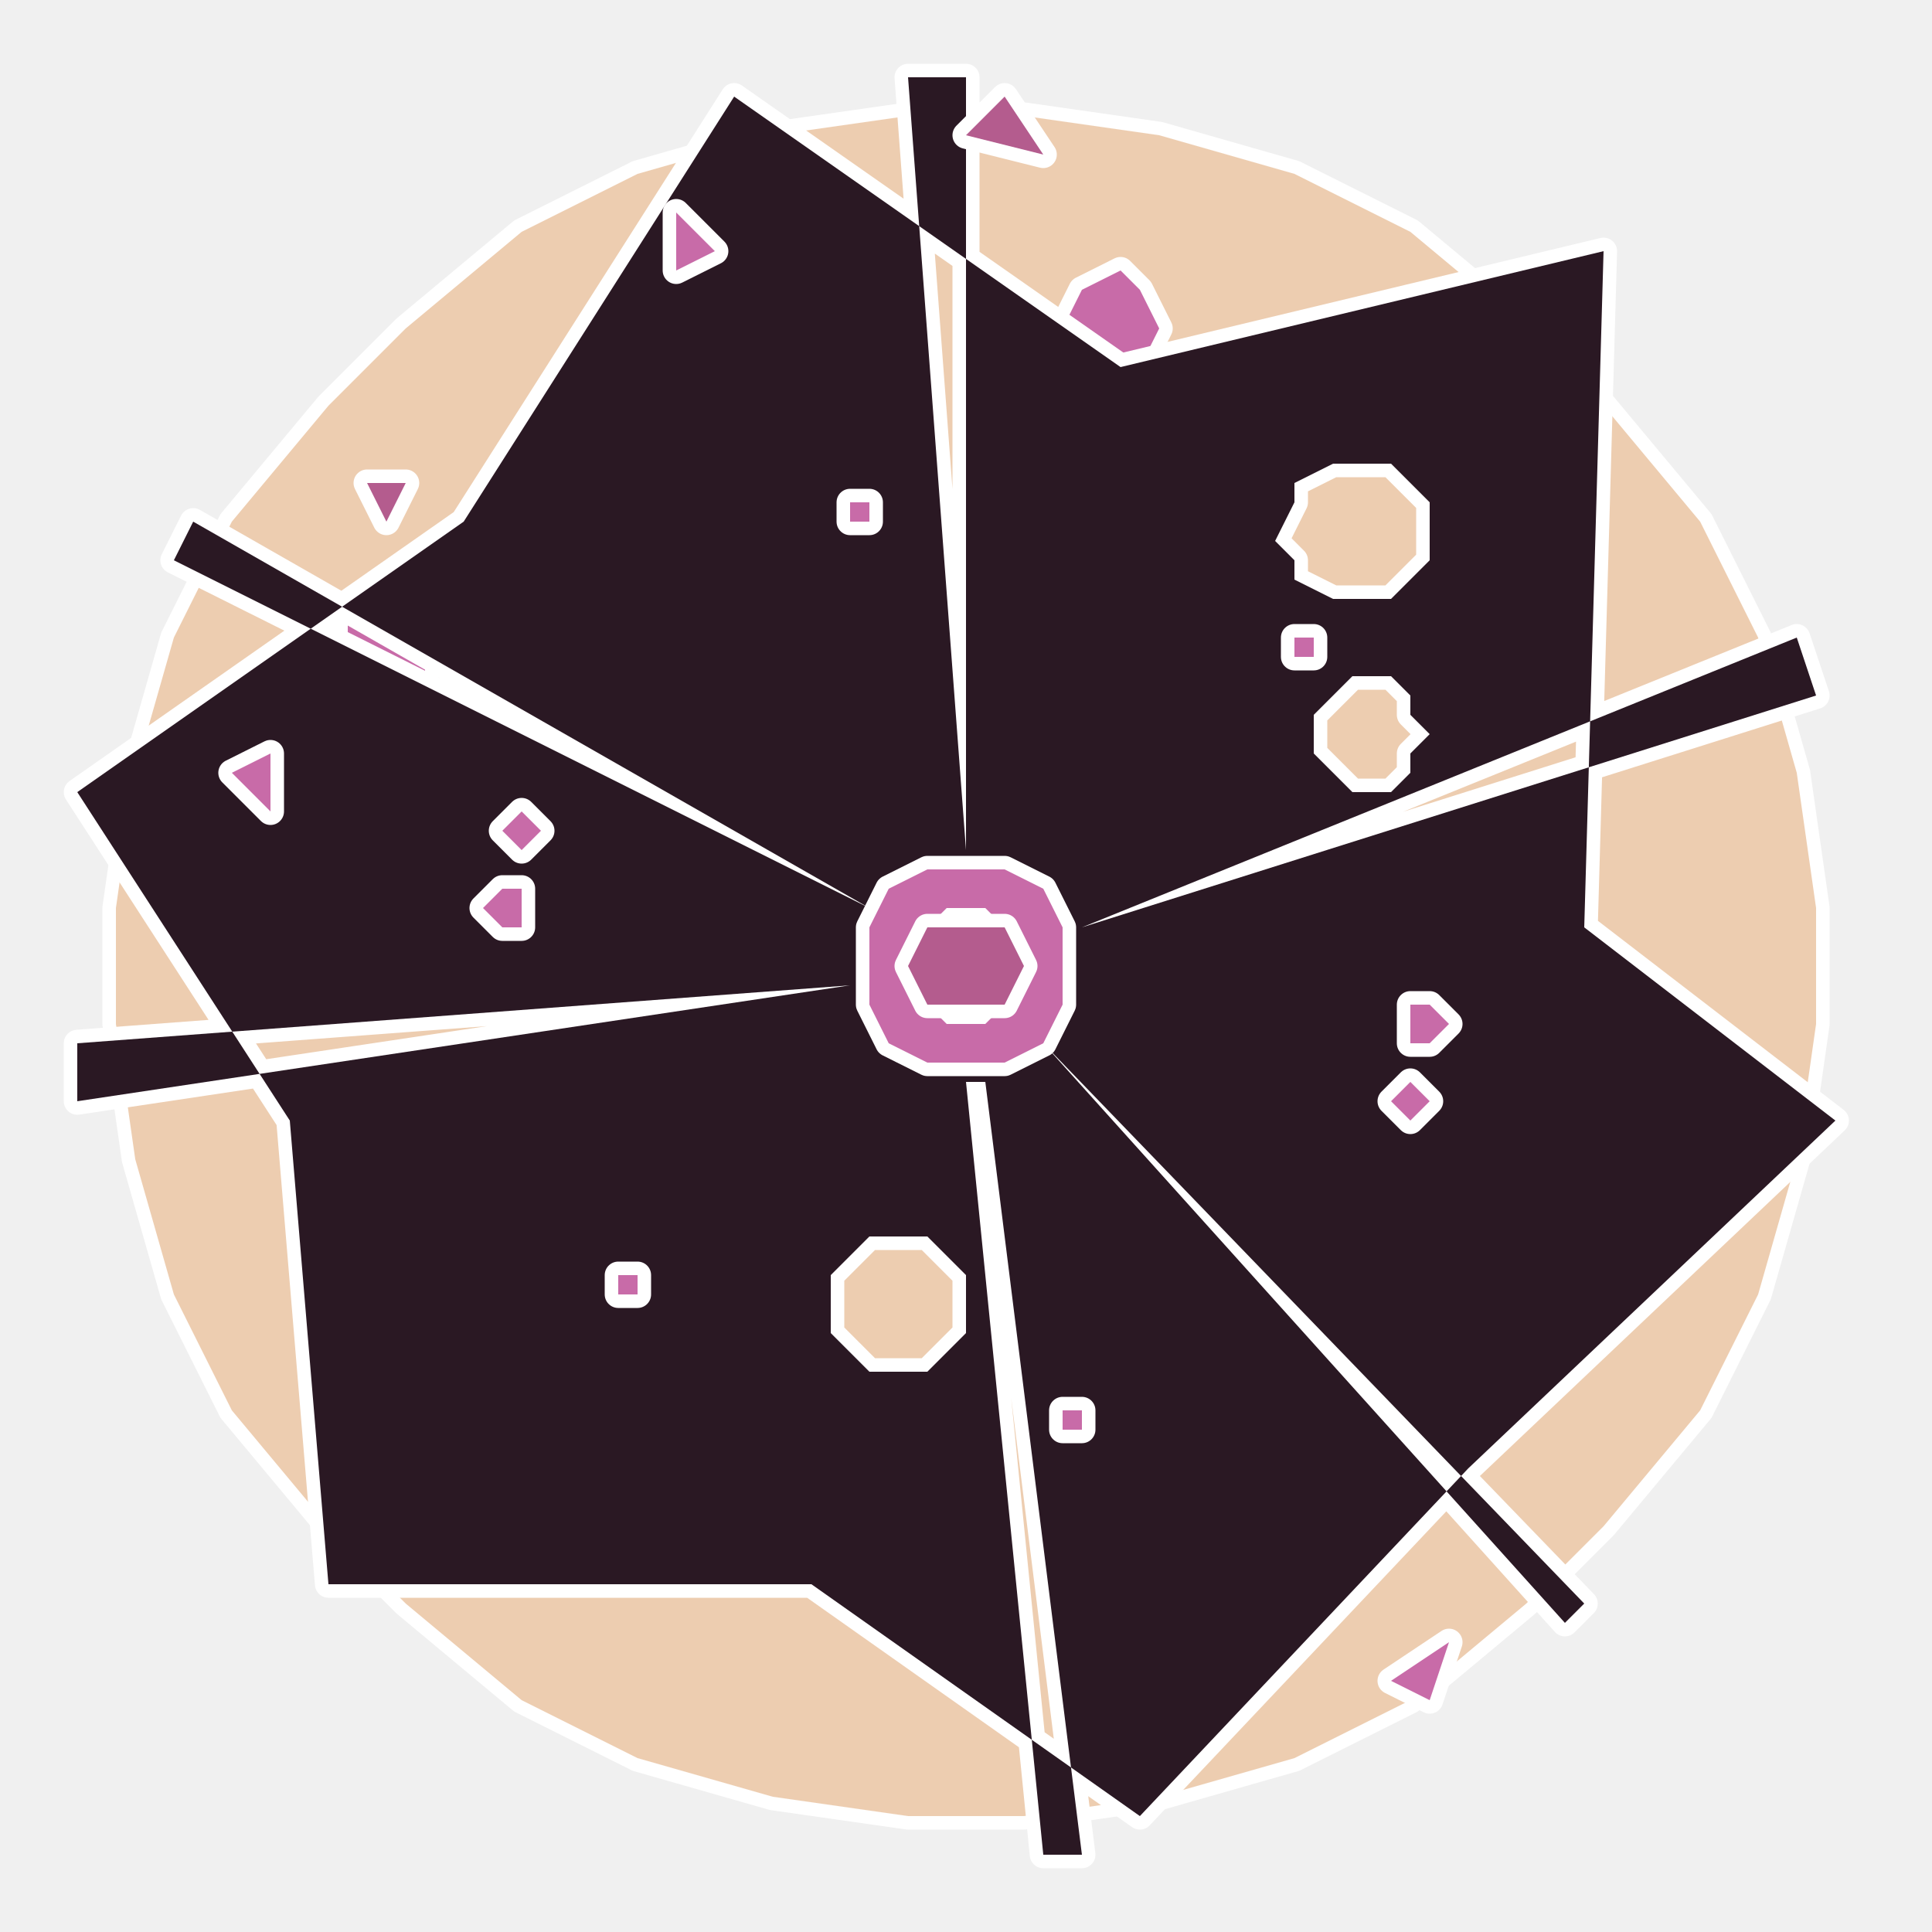
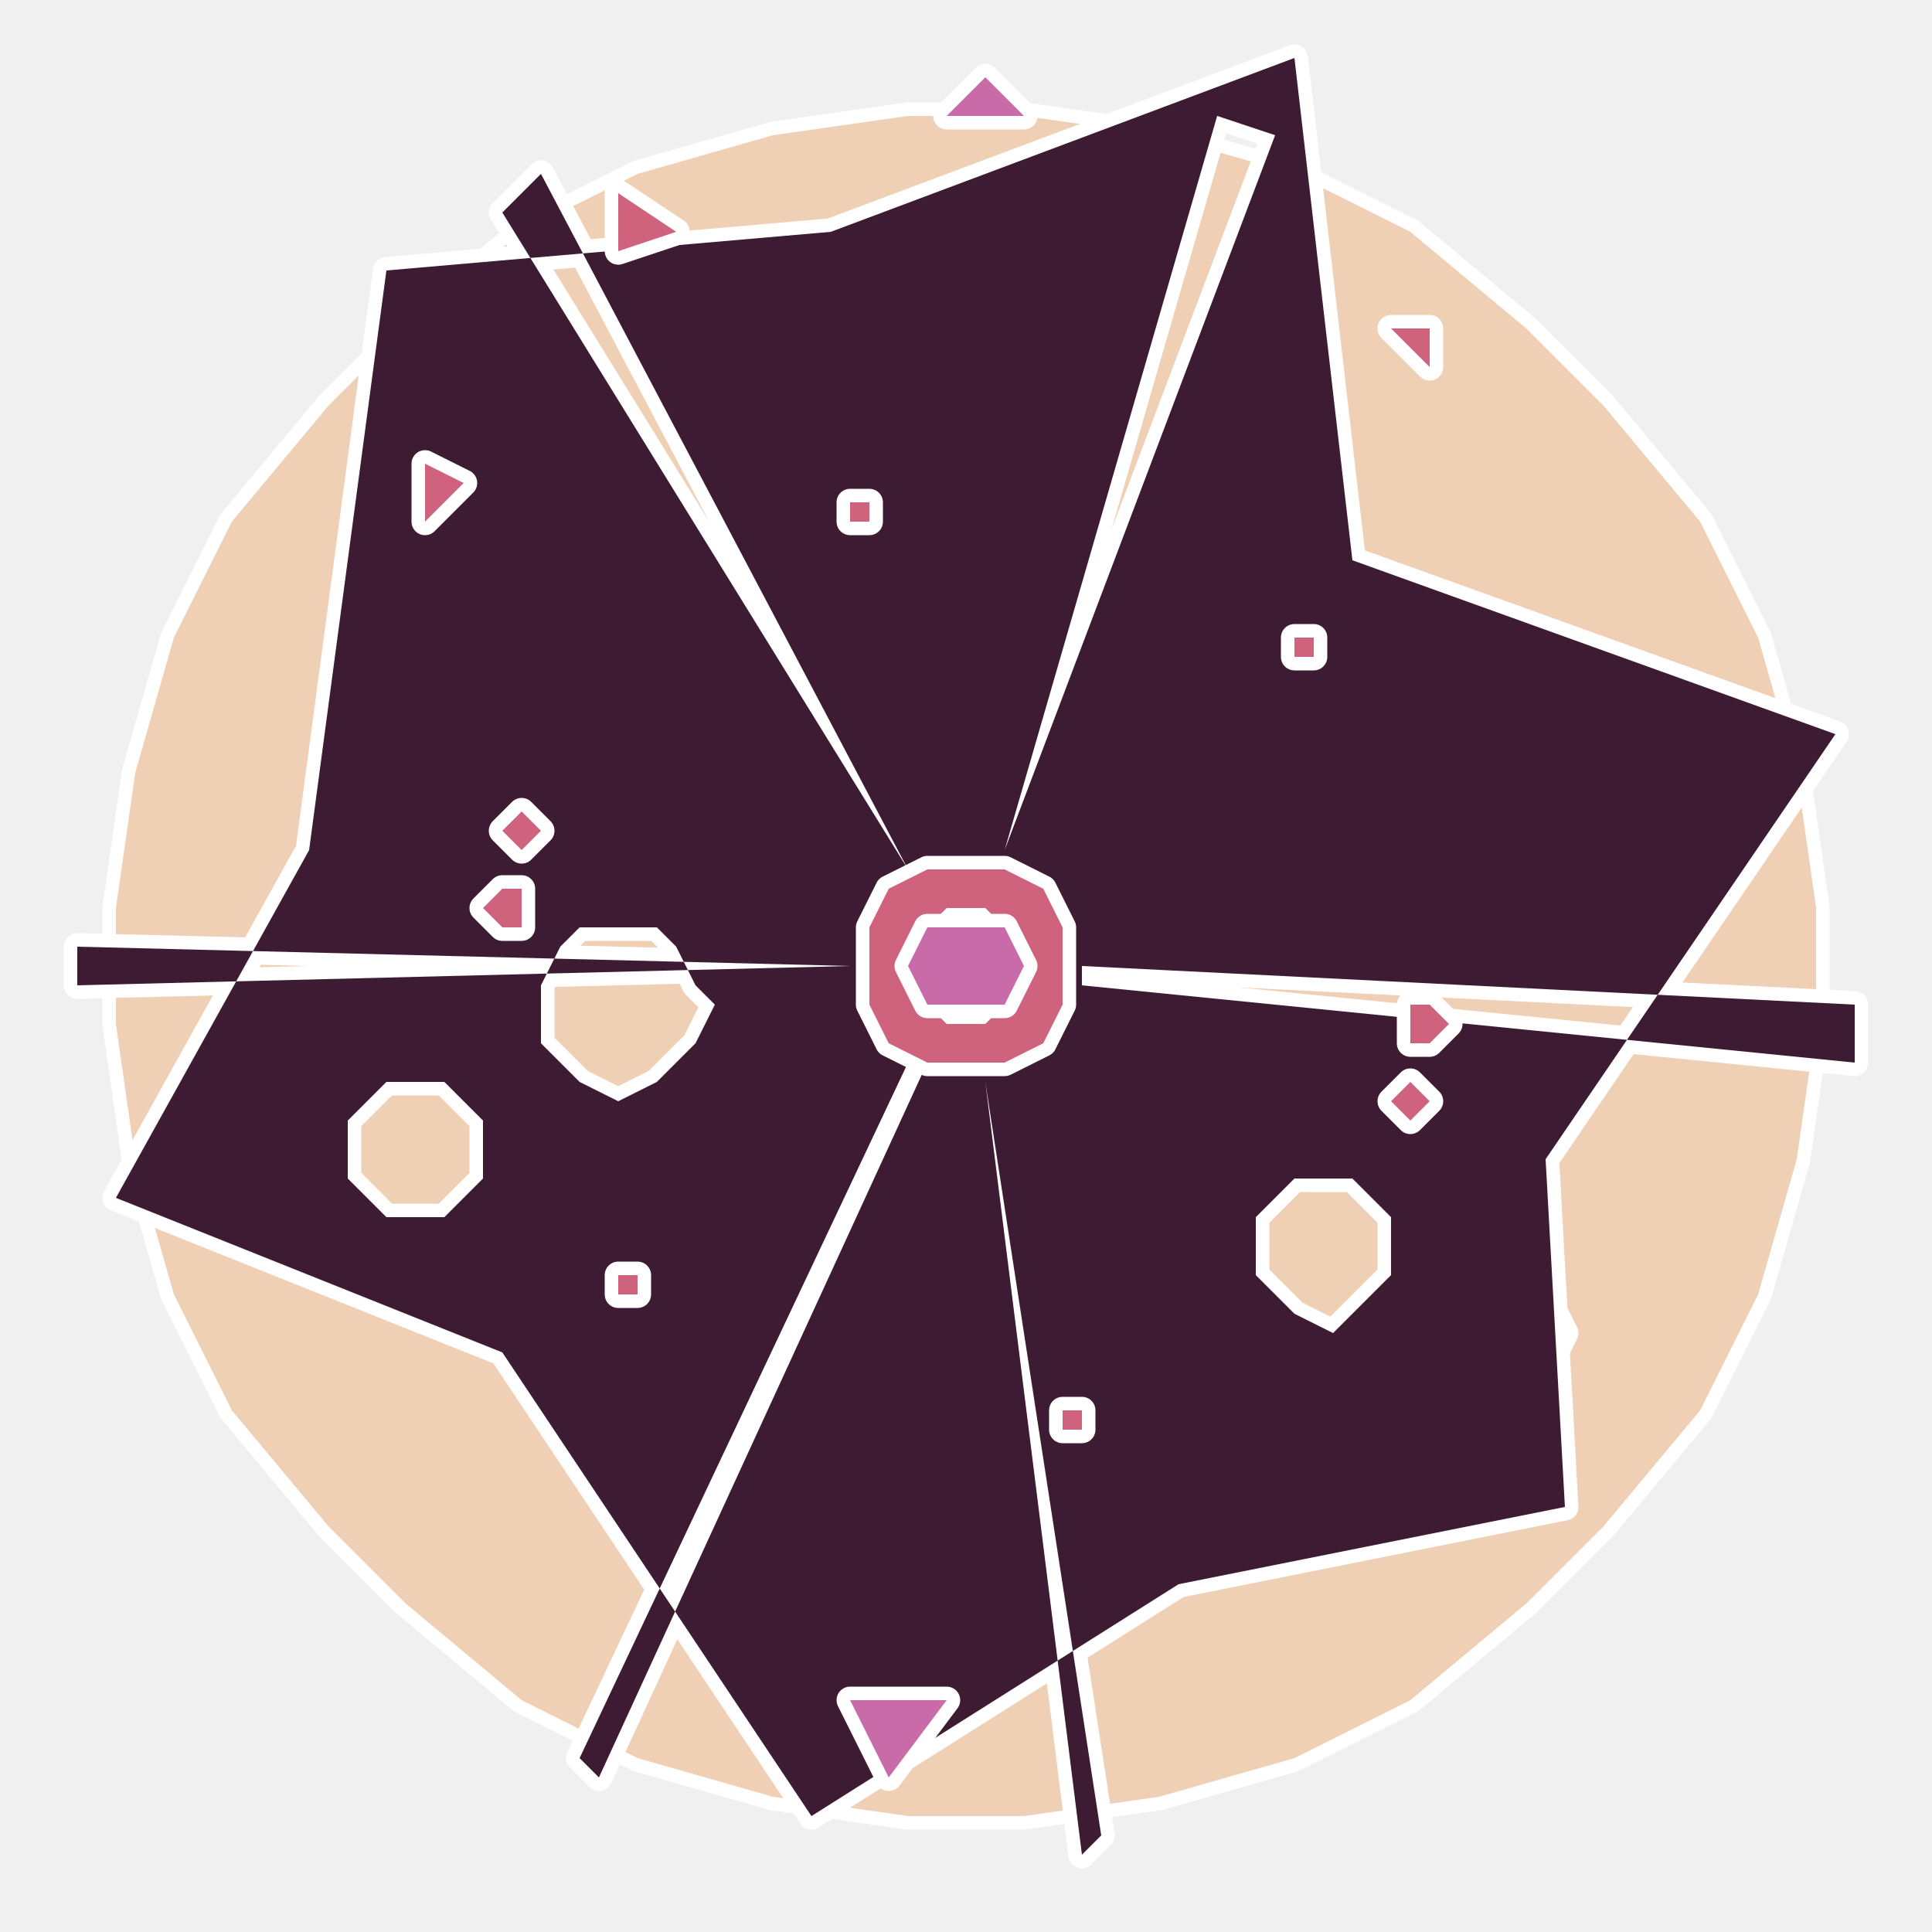
<svg xmlns="http://www.w3.org/2000/svg" viewBox="0 0 100 100" role="img" aria-label="@playform/client-dsh-panel-cost - quatrefoil">
  <style>
		@media (prefers-reduced-motion: no-preference) {
			.client-dsh-panel-cost-scene * { transform-box: view-box; transform-origin: 50% 50%; }
- 		.client-dsh-panel-cost-counter { animation: client-dsh-panel-cost-counter 21s linear -7s infinite; }
+ 		.client-dsh-panel-cost-counter { animation: client-dsh-panel-cost-counter 26s linear -4s infinite; }
		@keyframes client-dsh-panel-cost-counter { to { transform: rotate(-360deg); } }
- 		.client-dsh-panel-cost-breathe { animation: client-dsh-panel-cost-breathe 8s ease-in-out -7s infinite; }
+ 		.client-dsh-panel-cost-breathe { animation: client-dsh-panel-cost-breathe 6s ease-in-out -4s infinite; }
		@keyframes client-dsh-panel-cost-breathe { 50% { transform: scale(1.06); opacity: 0.85; } }
- 		.client-dsh-panel-cost-fire { animation: client-dsh-panel-cost-fire 2.9s ease-in-out infinite; }
+ 		.client-dsh-panel-cost-fire { animation: client-dsh-panel-cost-fire 2.6s ease-in-out infinite; }
		@keyframes client-dsh-panel-cost-fire { 0%, 100% { opacity: 0.35; } 50% { opacity: 1; } }
- 		.client-dsh-panel-cost-twinkle { animation: client-dsh-panel-cost-twinkle 6s ease-in-out -7s infinite; }
+ 		.client-dsh-panel-cost-twinkle { animation: client-dsh-panel-cost-twinkle 9s ease-in-out -4s infinite; }
		@keyframes client-dsh-panel-cost-twinkle { 0%, 100% { transform: scale(0.94); opacity: 0.4; } 50% { transform: scale(1.06); opacity: 1; } }
		}
	</style>
  <defs>
    <path id="client-dsh-panel-cost-0" d="M91,67 L88,73 L83,79 L79,83 L73,88 L67,91 L60,93 L53,94 L47,94 L40,93 L33,91 L27,88 L21,83 L17,79 L12,73 L9,67 L7,60 L6,53 L6,47 L7,40 L9,33 L12,27 L17,21 L21,17 L27,12 L33,9 L40,7 L47,6 L53,6 L60,7 L67,9 L73,12 L79,17 L83,21 L88,27 L91,33 L93,40 L94,47 L94,53 L93,60 Z" />
-     <path id="client-dsh-panel-cost-1" d="M60,17 L59,19 L58,19 L56,19 L55,17 L56,15 L58,14 L59,15 Z" />
-     <path id="client-dsh-panel-cost-2" d="M22,34 L22,36 L20,36 L18,36 L18,34 L18,32 L20,32 L22,32 Z" />
-     <path id="client-dsh-panel-cost-3" d="M77,73 L77,75 L75,76 L73,75 L72,73 L73,71 L75,71 L77,71 Z" />
-     <path id="client-dsh-panel-cost-4" d="M95,58 L76,76 L59,94 L42,82 L17,82 L15,58 L4,41 L24,27 L38,5 L58,19 L83,13 L82,48 Z M54,54 L82,83 L81,84 L54,54 Z M50,68 L50,69 L49,70 L48,71 L47,71 L45,71 L44,70 L43,69 L43,68 L43,66 L44,65 L45,64 L47,64 L48,64 L49,65 L50,66 Z M51,56 L56,96 L54,96 L50,56 Z M44,51 L4,57 L4,54 L44,51 Z M74,38 L73,39 L73,40 L72,41 L71,41 L70,41 L69,40 L68,39 L68,38 L68,37 L69,36 L70,35 L71,35 L72,35 L73,36 L73,37 Z M45,47 L9,29 L10,27 L45,47 Z M50,44 L47,4 L50,4 L50,44 Z M74,28 L74,29 L73,30 L72,31 L70,31 L69,31 L67,30 L67,29 L66,28 L67,26 L67,25 L69,24 L70,24 L72,24 L73,25 L74,26 Z M56,48 L93,33 L94,36 L56,48 Z M54,50 L54,52 L53,53 L52,54 L50,54 L48,54 L47,53 L46,52 L46,50 L46,48 L47,47 L48,46 L50,46 L52,46 L53,47 L54,48 Z" />
+     <path id="client-dsh-panel-cost-1" d="M56,84 L55,86 L54,86 L52,86 L51,84 L52,82 L54,81 L55,82 Z" />
+     <path id="client-dsh-panel-cost-2" d="M39,81 L38,83 L37,84 L35,83 L34,81 L35,80 L37,79 L38,80 Z" />
+     <path id="client-dsh-panel-cost-3" d="M81,69 L80,71 L78,71 L76,71 L76,69 L76,67 L78,67 L80,67 Z" />
+     <path id="client-dsh-panel-cost-4" d="M81,78 L61,82 L42,94 L26,70 L6,62 L16,44 L20,14 L43,12 L67,3 L70,29 L95,38 L80,60 Z M51,56 L57,95 L56,96 L51,56 Z M37,52 L36,54 L35,55 L34,56 L32,57 L30,56 L29,55 L28,54 L28,52 L28,51 L29,49 L30,48 L32,48 L34,48 L35,49 L36,51 Z M48,55 L31,92 L30,91 L47,55 Z M44,50 L4,51 L4,49 L44,50 Z M72,65 L72,66 L71,67 L70,68 L69,69 L67,68 L66,67 L65,66 L65,65 L65,63 L66,62 L67,61 L69,61 L70,61 L71,62 L72,63 Z M47,45 L26,11 L28,9 L47,45 Z M52,44 L63,6 L66,7 L52,44 Z M25,60 L25,61 L24,62 L23,63 L22,63 L20,63 L19,62 L18,61 L18,60 L18,58 L19,57 L20,56 L22,56 L23,56 L24,57 L25,58 Z M56,50 L96,52 L96,55 L56,51 Z M54,50 L54,52 L53,53 L52,54 L50,54 L48,54 L47,53 L46,52 L46,50 L46,48 L47,47 L48,46 L50,46 L52,46 L53,47 L54,48 Z" />
    <path id="client-dsh-panel-cost-5" d="M55,50 L55,52 L54,54 L52,55 L50,55 L48,55 L46,54 L45,52 L45,50 L45,48 L46,46 L48,45 L50,45 L52,45 L54,46 L55,48 Z M53,50 L53,51 L52,52 L51,53 L50,53 L49,53 L48,52 L47,51 L47,50 L47,49 L48,48 L49,47 L50,47 L51,47 L52,48 L53,49 Z" />
    <path id="client-dsh-panel-cost-6" d="M75,53 L74,54 L73,54 L73,53 L73,52 L74,52 Z" />
    <path id="client-dsh-panel-cost-7" d="M27,47 L27,48 L26,48 L25,47 L26,46 L27,46 Z" />
    <path id="client-dsh-panel-cost-8" d="M74,57 L73,58 L73,58 L72,57 L73,56 L73,56 Z" />
    <path id="client-dsh-panel-cost-9" d="M56,73 L56,74 L55,74 L55,73 L55,73 L56,73 Z" />
    <path id="client-dsh-panel-cost-10" d="M33,66 L33,67 L32,67 L32,66 L32,66 L33,66 Z" />
    <path id="client-dsh-panel-cost-11" d="M28,43 L27,44 L27,44 L26,43 L27,42 L27,42 Z" />
    <path id="client-dsh-panel-cost-12" d="M45,27 L45,27 L44,27 L44,27 L44,26 L45,26 Z" />
    <path id="client-dsh-panel-cost-13" d="M68,34 L68,34 L67,34 L67,34 L67,33 L68,33 Z" />
-     <path id="client-dsh-panel-cost-14" d="M14,42 L12,40 L14,39 Z" />
-     <path id="client-dsh-panel-cost-15" d="M50,7 L52,5 L54,8 Z" />
-     <path id="client-dsh-panel-cost-16" d="M35,14 L35,11 L37,13 Z" />
-     <path id="client-dsh-panel-cost-17" d="M20,27 L19,25 L21,25 Z" />
-     <path id="client-dsh-panel-cost-18" d="M75,85 L74,88 L72,87 Z" />
+     <path id="client-dsh-panel-cost-14" d="M22,27 L22,24 L24,25 Z" />
+     <path id="client-dsh-panel-cost-15" d="M49,6 L51,4 L53,6 Z" />
+     <path id="client-dsh-panel-cost-16" d="M32,13 L32,10 L35,12 Z" />
+     <path id="client-dsh-panel-cost-17" d="M49,88 L46,92 L44,88 Z" />
+     <path id="client-dsh-panel-cost-18" d="M72,17 L74,17 L74,19 Z" />
    <path id="client-dsh-panel-cost-19" d="M53,50 L52,52 L51,52 L49,52 L48,52 L47,50 L48,48 L49,48 L51,48 L52,48 Z" />
  </defs>
  <g class="client-dsh-panel-cost-scene">
-     <g fill="#EDCDB0" fill-opacity="1" fill-rule="evenodd" stroke="#ffffff" stroke-width="1.4" stroke-linejoin="round" paint-order="stroke fill">
+     <g fill="#F0D0B5" fill-opacity="1" fill-rule="evenodd" stroke="#ffffff" stroke-width="1.4" stroke-linejoin="round" paint-order="stroke fill">
      <use class="client-dsh-panel-cost-breathe" href="#client-dsh-panel-cost-0" />
    </g>
-     <g fill="#C86BA8" fill-opacity="1" fill-rule="evenodd" stroke="#ffffff" stroke-width="1.4" stroke-linejoin="round" paint-order="stroke fill">
-       <use class="client-dsh-panel-cost-fire" style="animation-delay:-7.00s" href="#client-dsh-panel-cost-1" />
-       <use class="client-dsh-panel-cost-fire" style="animation-delay:-7.18s" href="#client-dsh-panel-cost-2" />
-       <use class="client-dsh-panel-cost-fire" style="animation-delay:-7.36s" href="#client-dsh-panel-cost-3" />
+     <g fill="#CF637E" fill-opacity="1" fill-rule="evenodd" stroke="#ffffff" stroke-width="1.4" stroke-linejoin="round" paint-order="stroke fill">
+       <use class="client-dsh-panel-cost-fire" style="animation-delay:-4.00s" href="#client-dsh-panel-cost-1" />
+       <use class="client-dsh-panel-cost-fire" style="animation-delay:-4.18s" href="#client-dsh-panel-cost-2" />
+       <use class="client-dsh-panel-cost-fire" style="animation-delay:-4.36s" href="#client-dsh-panel-cost-3" />
    </g>
-     <g fill="#2A1823" fill-opacity="1" fill-rule="evenodd" stroke="#ffffff" stroke-width="1.4" stroke-linejoin="round" paint-order="stroke fill">
+     <g fill="#3D1B33" fill-opacity="1" fill-rule="evenodd" stroke="#ffffff" stroke-width="1.4" stroke-linejoin="round" paint-order="stroke fill">
      <use href="#client-dsh-panel-cost-4" />
    </g>
-     <g fill="#C86BA8" fill-opacity="1" fill-rule="evenodd" stroke="#ffffff" stroke-width="1.4" stroke-linejoin="round" paint-order="stroke fill">
+     <g fill="#CF637E" fill-opacity="1" fill-rule="evenodd" stroke="#ffffff" stroke-width="1.4" stroke-linejoin="round" paint-order="stroke fill">
      <use class="client-dsh-panel-cost-breathe" href="#client-dsh-panel-cost-5" />
      <use class="client-dsh-panel-cost-counter" href="#client-dsh-panel-cost-6" />
      <use class="client-dsh-panel-cost-counter" href="#client-dsh-panel-cost-7" />
      <use class="client-dsh-panel-cost-counter" href="#client-dsh-panel-cost-8" />
      <use class="client-dsh-panel-cost-counter" href="#client-dsh-panel-cost-9" />
      <use class="client-dsh-panel-cost-counter" href="#client-dsh-panel-cost-10" />
      <use class="client-dsh-panel-cost-counter" href="#client-dsh-panel-cost-11" />
      <use class="client-dsh-panel-cost-counter" href="#client-dsh-panel-cost-12" />
      <use class="client-dsh-panel-cost-counter" href="#client-dsh-panel-cost-13" />
      <use class="client-dsh-panel-cost-twinkle" href="#client-dsh-panel-cost-14" />
    </g>
-     <g fill="#B45C8E" fill-opacity="1" fill-rule="evenodd" stroke="#ffffff" stroke-width="1.4" stroke-linejoin="round" paint-order="stroke fill">
+     <g fill="#C86BA8" fill-opacity="1" fill-rule="evenodd" stroke="#ffffff" stroke-width="1.4" stroke-linejoin="round" paint-order="stroke fill">
      <use class="client-dsh-panel-cost-twinkle" href="#client-dsh-panel-cost-15" />
    </g>
-     <g fill="#C86BA8" fill-opacity="1" fill-rule="evenodd" stroke="#ffffff" stroke-width="1.4" stroke-linejoin="round" paint-order="stroke fill">
+     <g fill="#CF637E" fill-opacity="1" fill-rule="evenodd" stroke="#ffffff" stroke-width="1.4" stroke-linejoin="round" paint-order="stroke fill">
      <use class="client-dsh-panel-cost-twinkle" href="#client-dsh-panel-cost-16" />
    </g>
-     <g fill="#B45C8E" fill-opacity="1" fill-rule="evenodd" stroke="#ffffff" stroke-width="1.4" stroke-linejoin="round" paint-order="stroke fill">
+     <g fill="#C86BA8" fill-opacity="1" fill-rule="evenodd" stroke="#ffffff" stroke-width="1.4" stroke-linejoin="round" paint-order="stroke fill">
      <use class="client-dsh-panel-cost-twinkle" href="#client-dsh-panel-cost-17" />
    </g>
-     <g fill="#C86BA8" fill-opacity="1" fill-rule="evenodd" stroke="#ffffff" stroke-width="1.4" stroke-linejoin="round" paint-order="stroke fill">
+     <g fill="#CF637E" fill-opacity="1" fill-rule="evenodd" stroke="#ffffff" stroke-width="1.4" stroke-linejoin="round" paint-order="stroke fill">
      <use class="client-dsh-panel-cost-twinkle" href="#client-dsh-panel-cost-18" />
    </g>
-     <g fill="#B45C8E" fill-opacity="1" fill-rule="evenodd" stroke="#ffffff" stroke-width="1.4" stroke-linejoin="round" paint-order="stroke fill">
+     <g fill="#C86BA8" fill-opacity="1" fill-rule="evenodd" stroke="#ffffff" stroke-width="1.4" stroke-linejoin="round" paint-order="stroke fill">
      <use class="client-dsh-panel-cost-breathe" href="#client-dsh-panel-cost-19" />
    </g>
  </g>
</svg>
